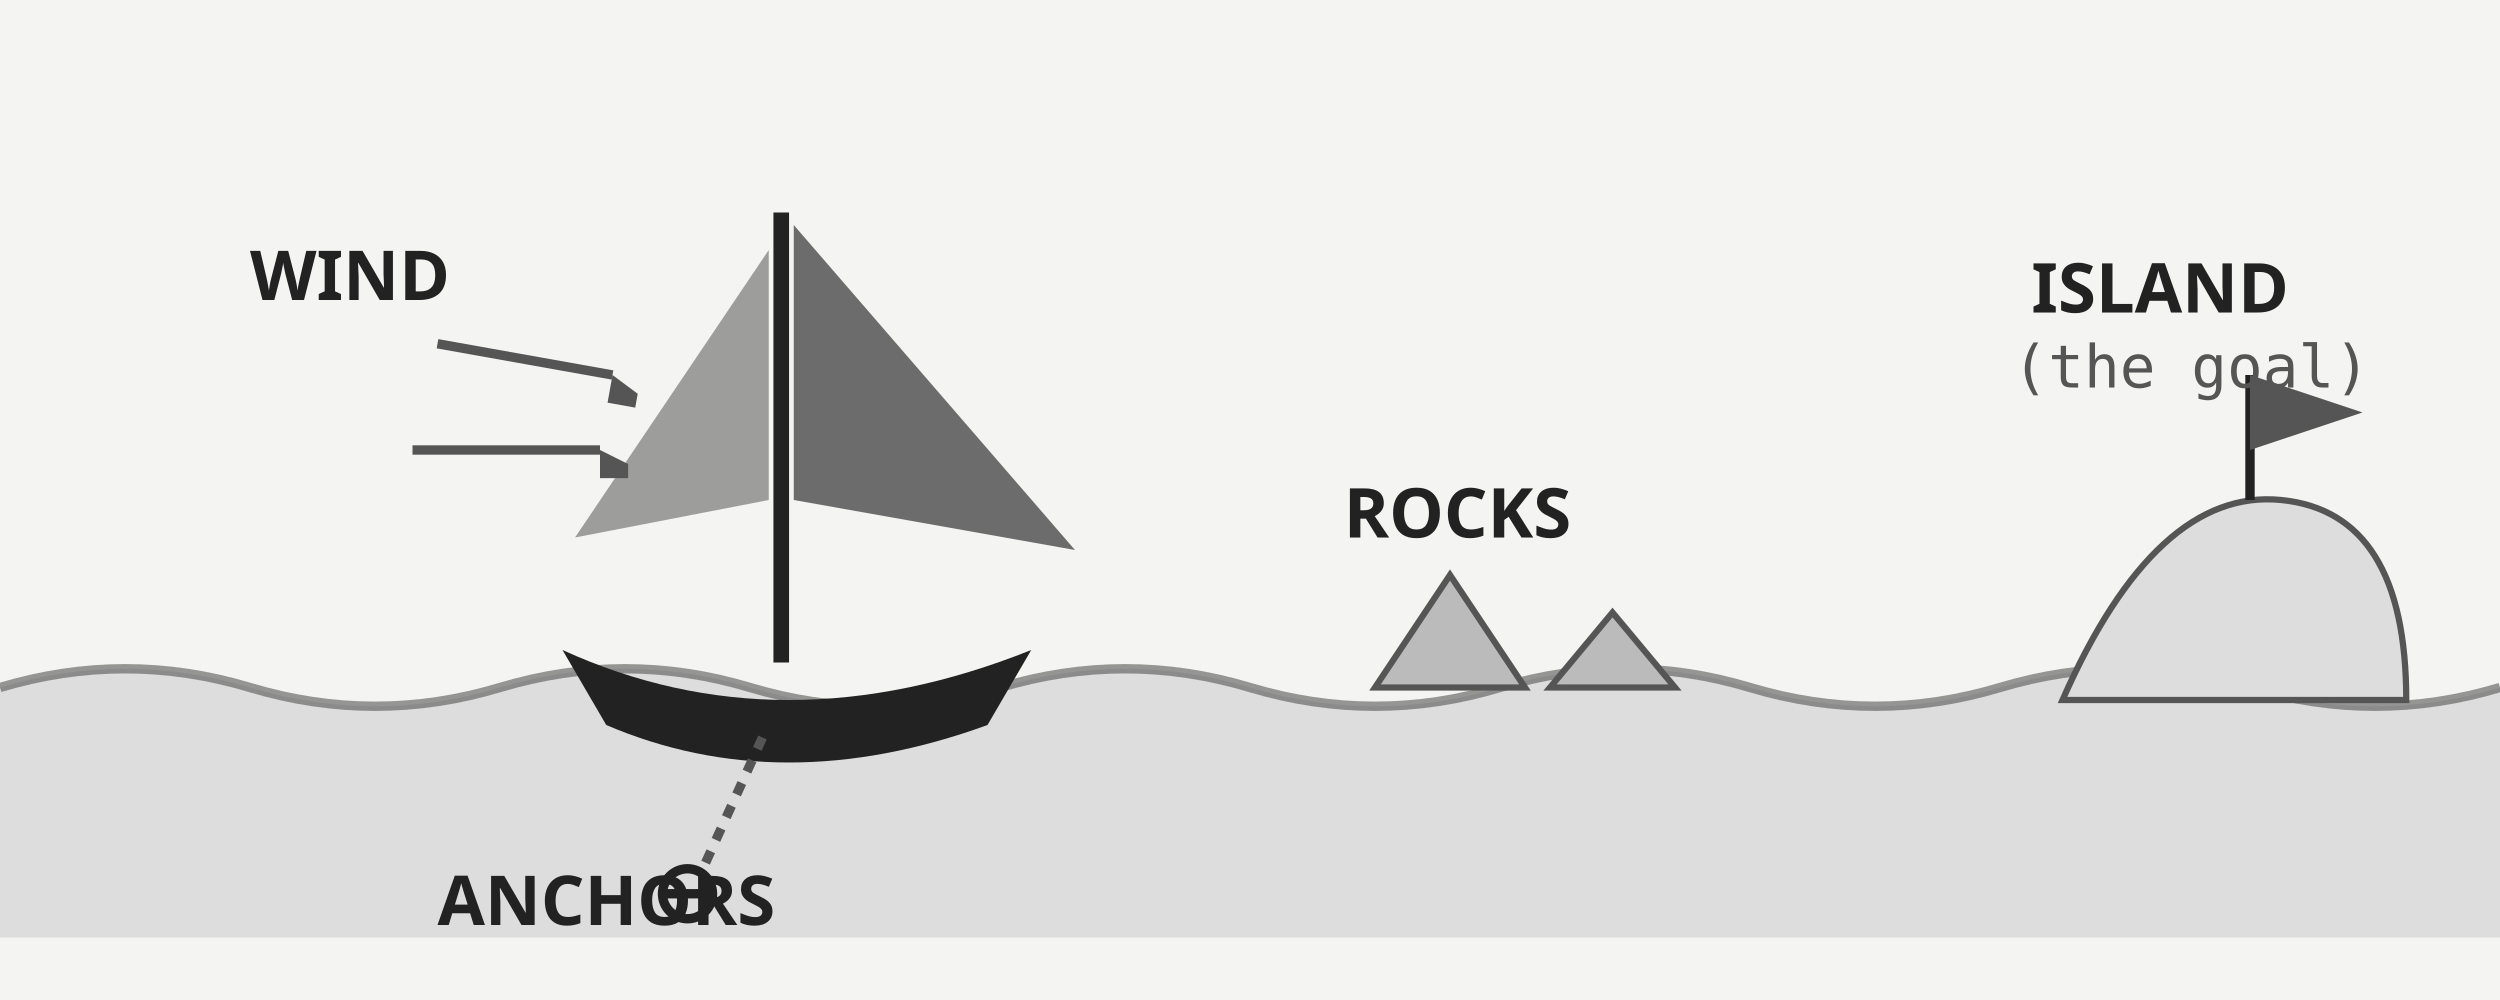
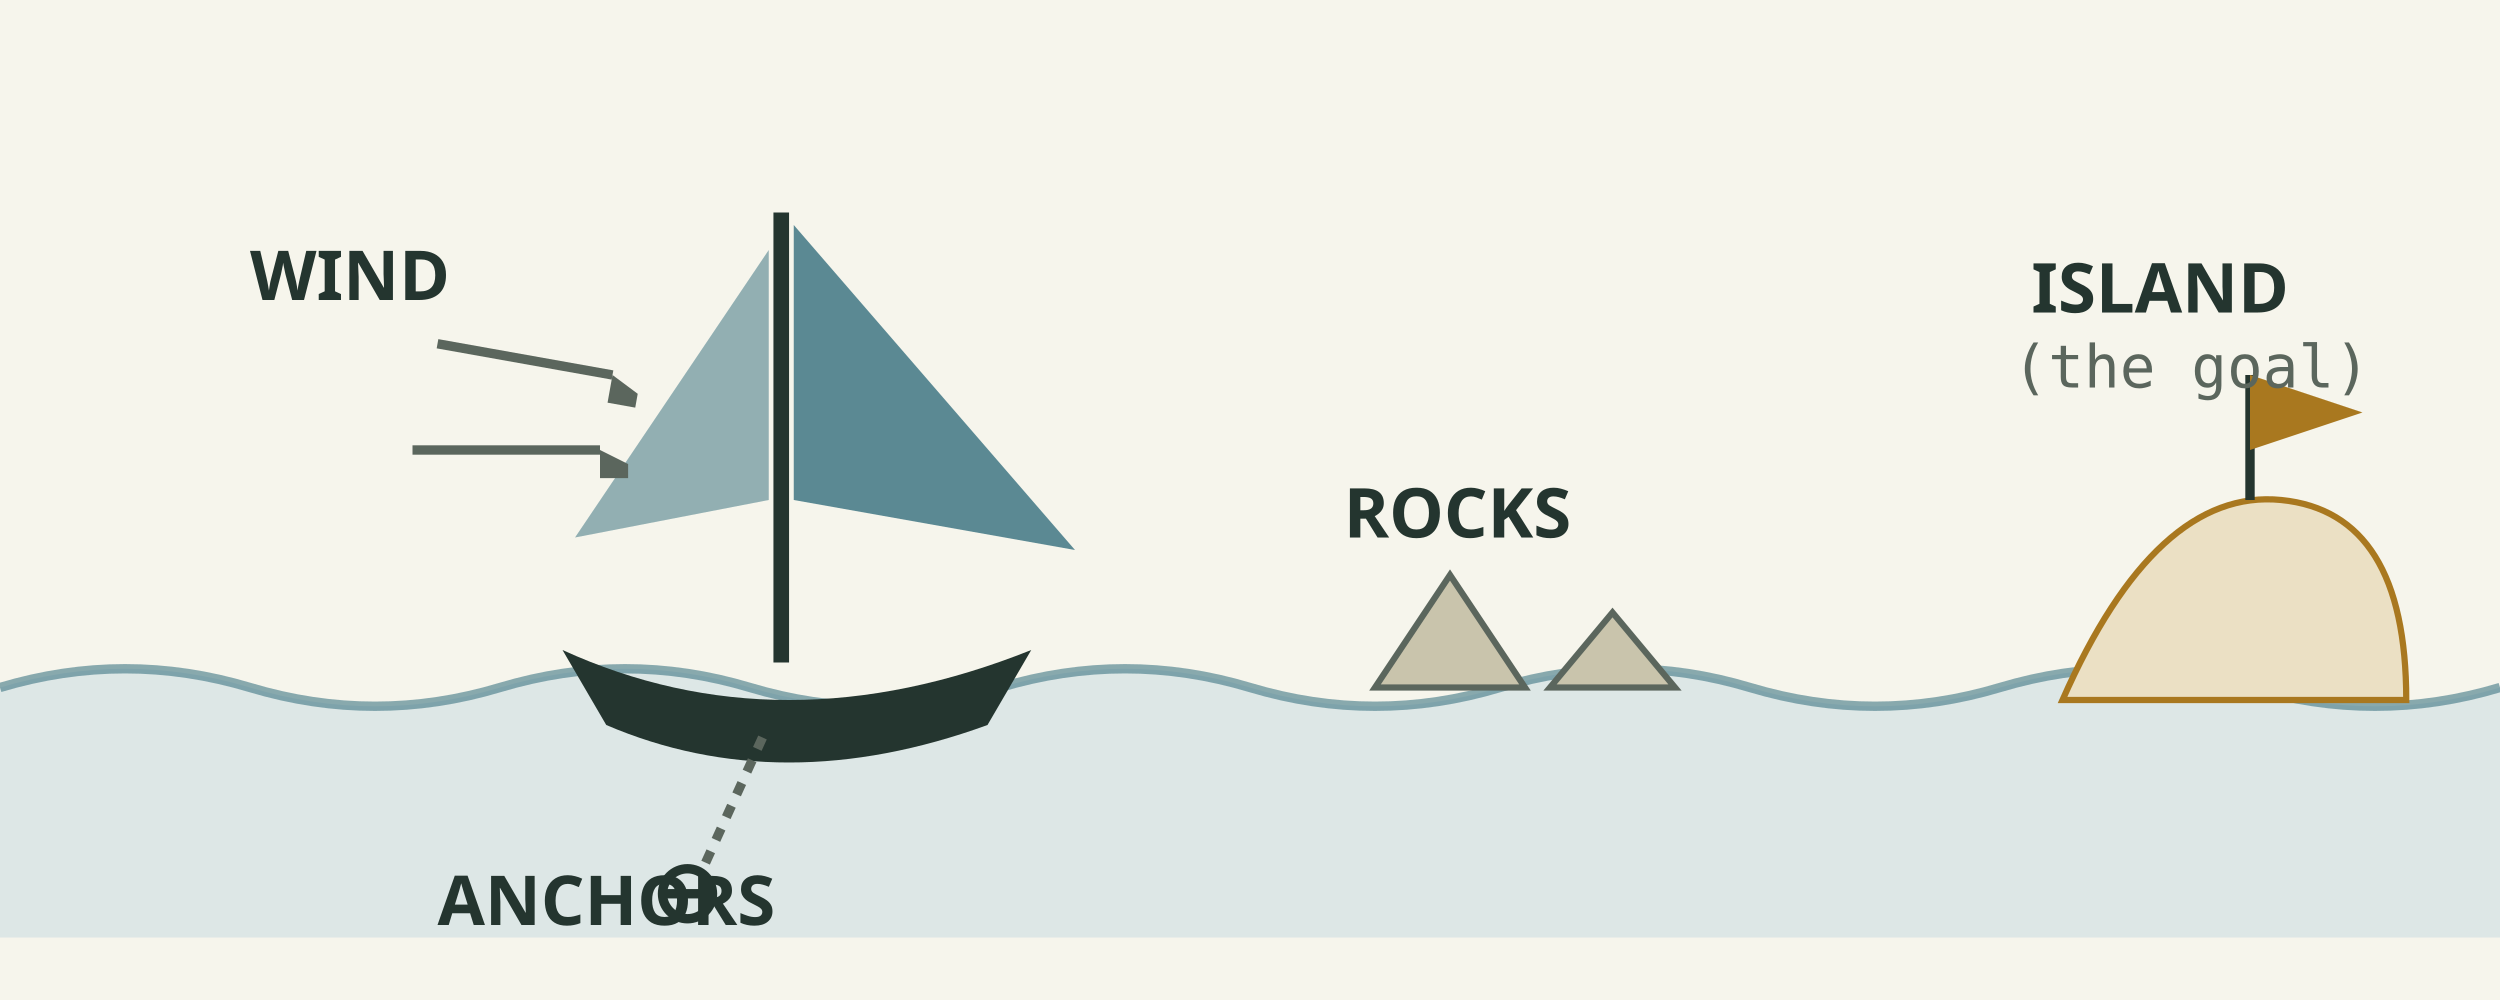
<svg aria-label="Sailboat diagram: wind pushing the boat, anchors dragging below, rocks ahead in the water, an island with a flag on the horizon" role="img" viewBox="0 0 400 160">
-   <style>.dg-label{font-family:monospace;font-size:9.5px;fill:#555;}.dg-label-strong{font-family:sans-serif;font-weight:700;font-size:11px;fill:#222;}</style>
-   <rect fill="#f4f4f2" height="160" width="400" x="0" y="0" />
-   <path d="M0,110 Q20,104 40,110 T80,110 T120,110 T160,110 T200,110 T240,110 T280,110 T320,110 T360,110 T400,110 V150 H0 Z" fill="#dddddd" />
-   <path d="M0,110 Q20,104 40,110 T80,110 T120,110 T160,110 T200,110 T240,110 T280,110 T320,110 T360,110 T400,110" fill="none" opacity="0.6" stroke="#555555" stroke-width="1.5" />
-   <line stroke="#222222" stroke-width="2.5" x1="125" x2="125" y1="34" y2="106" />
-   <path d="M127,36 L127,80 L172,88 Z" fill="#555555" opacity="0.85" />
-   <path d="M123,40 L123,80 L92,86 Z" fill="#555555" opacity="0.55" />
-   <path d="M90,104 Q125,120 165,104 L158,116 Q125,128 97,116 Z" fill="#222222" />
-   <line marker-end="url(#arrow)" stroke="#555555" stroke-width="1.5" x1="70" x2="98" y1="55" y2="60" />
-   <line marker-end="url(#arrow)" stroke="#555555" stroke-width="1.5" x1="66" x2="96" y1="72" y2="72" />
+   <style>.dg-label{font-family:monospace;font-size:9.5px;fill:#5B665D;}.dg-label-strong{font-family:sans-serif;font-weight:700;font-size:11px;fill:#24352F;}</style>
+   <rect fill="#F6F5EC" height="160" width="400" x="0" y="0" />
+   <path d="M0,110 Q20,104 40,110 T80,110 T120,110 T160,110 T200,110 T240,110 T280,110 T320,110 T360,110 T400,110 V150 H0 Z" fill="#DDE7E6" />
+   <path d="M0,110 Q20,104 40,110 T80,110 T120,110 T160,110 T200,110 T240,110 T280,110 T320,110 T360,110 T400,110" fill="none" opacity="0.6" stroke="#3F7684" stroke-width="1.5" />
+   <line stroke="#24352F" stroke-width="2.5" x1="125" x2="125" y1="34" y2="106" />
+   <path d="M127,36 L127,80 L172,88 Z" fill="#3F7684" opacity="0.85" />
+   <path d="M123,40 L123,80 L92,86 Z" fill="#3F7684" opacity="0.55" />
+   <path d="M90,104 Q125,120 165,104 L158,116 Q125,128 97,116 Z" fill="#24352F" />
+   <line marker-end="url(#arrow)" stroke="#5B665D" stroke-width="1.5" x1="70" x2="98" y1="55" y2="60" />
+   <line marker-end="url(#arrow)" stroke="#5B665D" stroke-width="1.5" x1="66" x2="96" y1="72" y2="72" />
  <defs>
    <marker id="arrow" markerheight="8" markerwidth="8" orient="auto" refx="6" refy="3">
-       <path d="M0,0 L6,3 L0,6 Z" fill="#555555" />
+       <path d="M0,0 L6,3 L0,6 Z" fill="#5B665D" />
    </marker>
  </defs>
  <text class="dg-label-strong" x="40" y="48">WIND</text>
-   <line stroke="#555555" stroke-dasharray="2,2" stroke-width="1.5" x1="122" x2="112" y1="118" y2="140" />
-   <circle cx="110" cy="143" fill="none" r="4" stroke="#222222" stroke-width="1.5" />
-   <line stroke="#222222" stroke-width="1.5" x1="106" x2="114" y1="143" y2="143" />
+   <line stroke="#5B665D" stroke-dasharray="2,2" stroke-width="1.5" x1="122" x2="112" y1="118" y2="140" />
+   <circle cx="110" cy="143" fill="none" r="4" stroke="#24352F" stroke-width="1.5" />
+   <line stroke="#24352F" stroke-width="1.5" x1="106" x2="114" y1="143" y2="143" />
  <text class="dg-label-strong" transform="translate(0,-2)" x="70" y="150">ANCHORS</text>
-   <polygon fill="#bbbbbb" points="220,110 232,92 244,110" stroke="#555555" stroke-width="1" />
-   <polygon fill="#bbbbbb" points="248,110 258,98 268,110" stroke="#555555" stroke-width="1" />
+   <polygon fill="#C9C4AC" points="220,110 232,92 244,110" stroke="#5B665D" stroke-width="1" />
+   <polygon fill="#C9C4AC" points="248,110 258,98 268,110" stroke="#5B665D" stroke-width="1" />
  <text class="dg-label-strong" x="215" y="86">ROCKS</text>
-   <path d="M330,112 Q345,78 365,80 Q385,82 385,112 Z" fill="#dddddd" stroke="#555555" stroke-width="1" />
-   <line stroke="#222222" stroke-width="1.5" x1="360" x2="360" y1="80" y2="60" />
-   <path d="M360,60 L378,66 L360,72 Z" fill="#555555" />
+   <path d="M330,112 Q345,78 365,80 Q385,82 385,112 Z" fill="#EBE0C4" stroke="#A9781F" stroke-width="1" />
+   <line stroke="#24352F" stroke-width="1.5" x1="360" x2="360" y1="80" y2="60" />
+   <path d="M360,60 L378,66 L360,72 Z" fill="#A9781F" />
  <text class="dg-label-strong" x="325" y="50">ISLAND</text>
  <text class="dg-label" x="322" y="62">(the goal)</text>
</svg>
